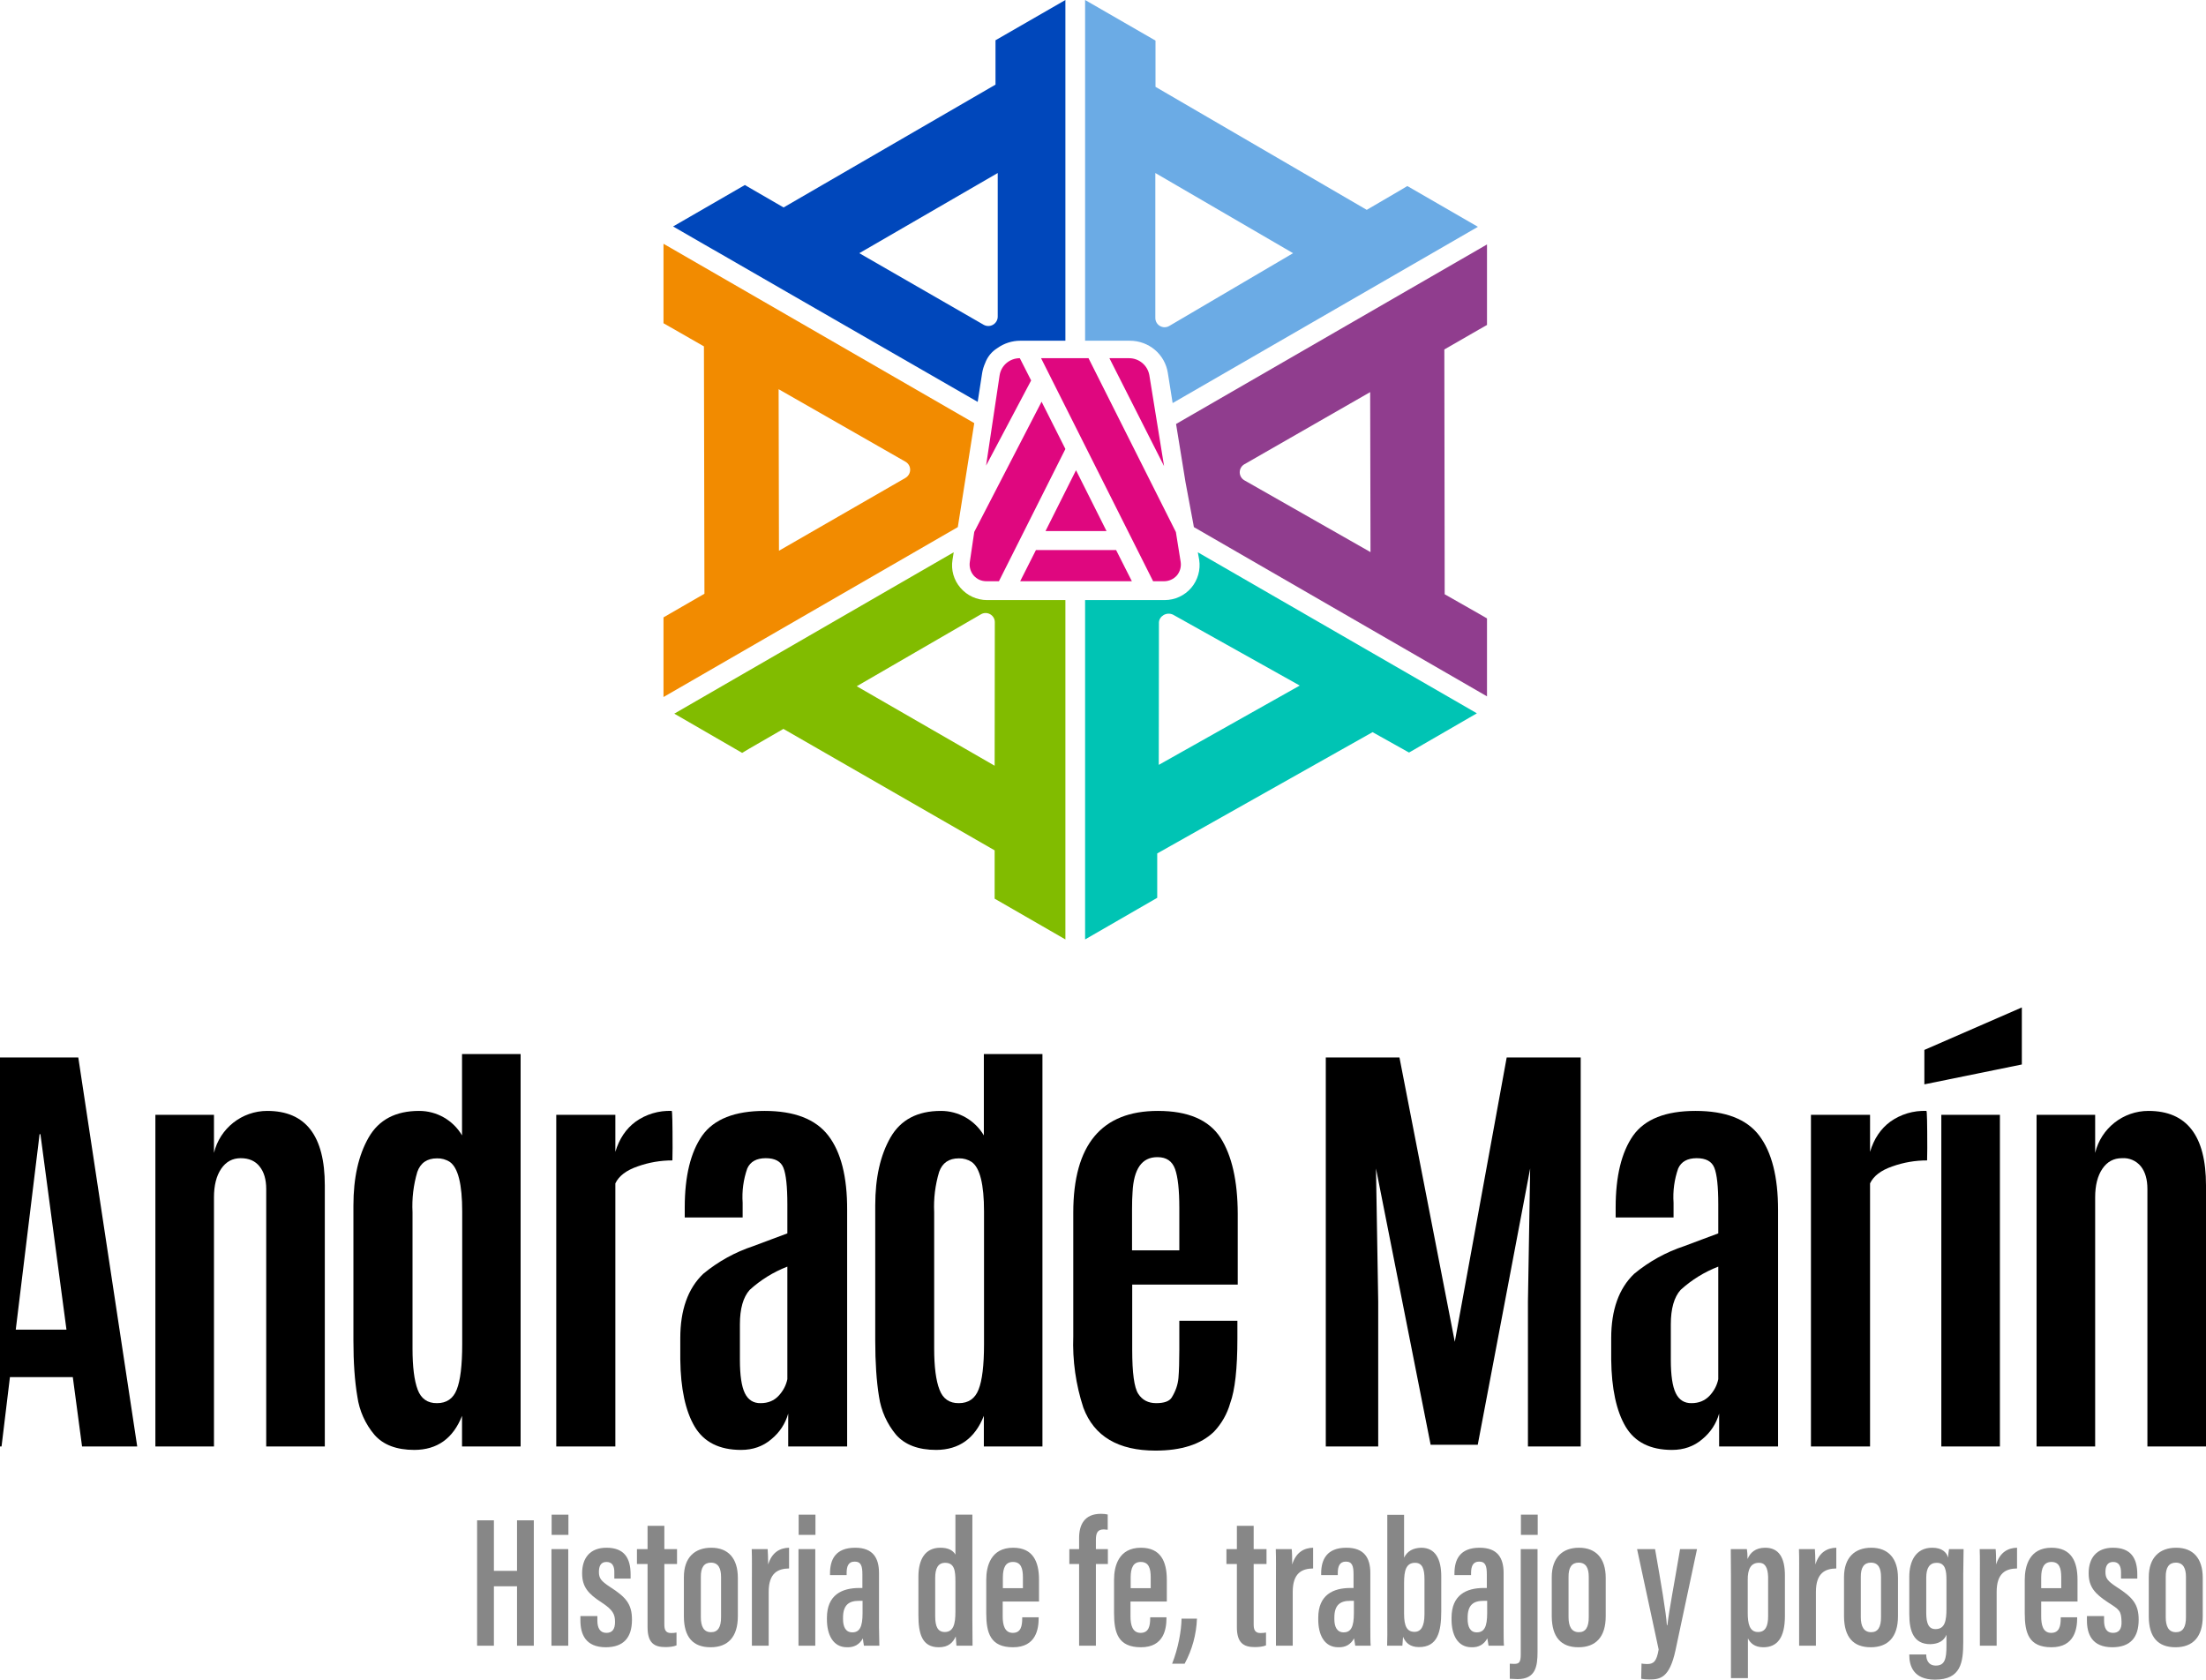
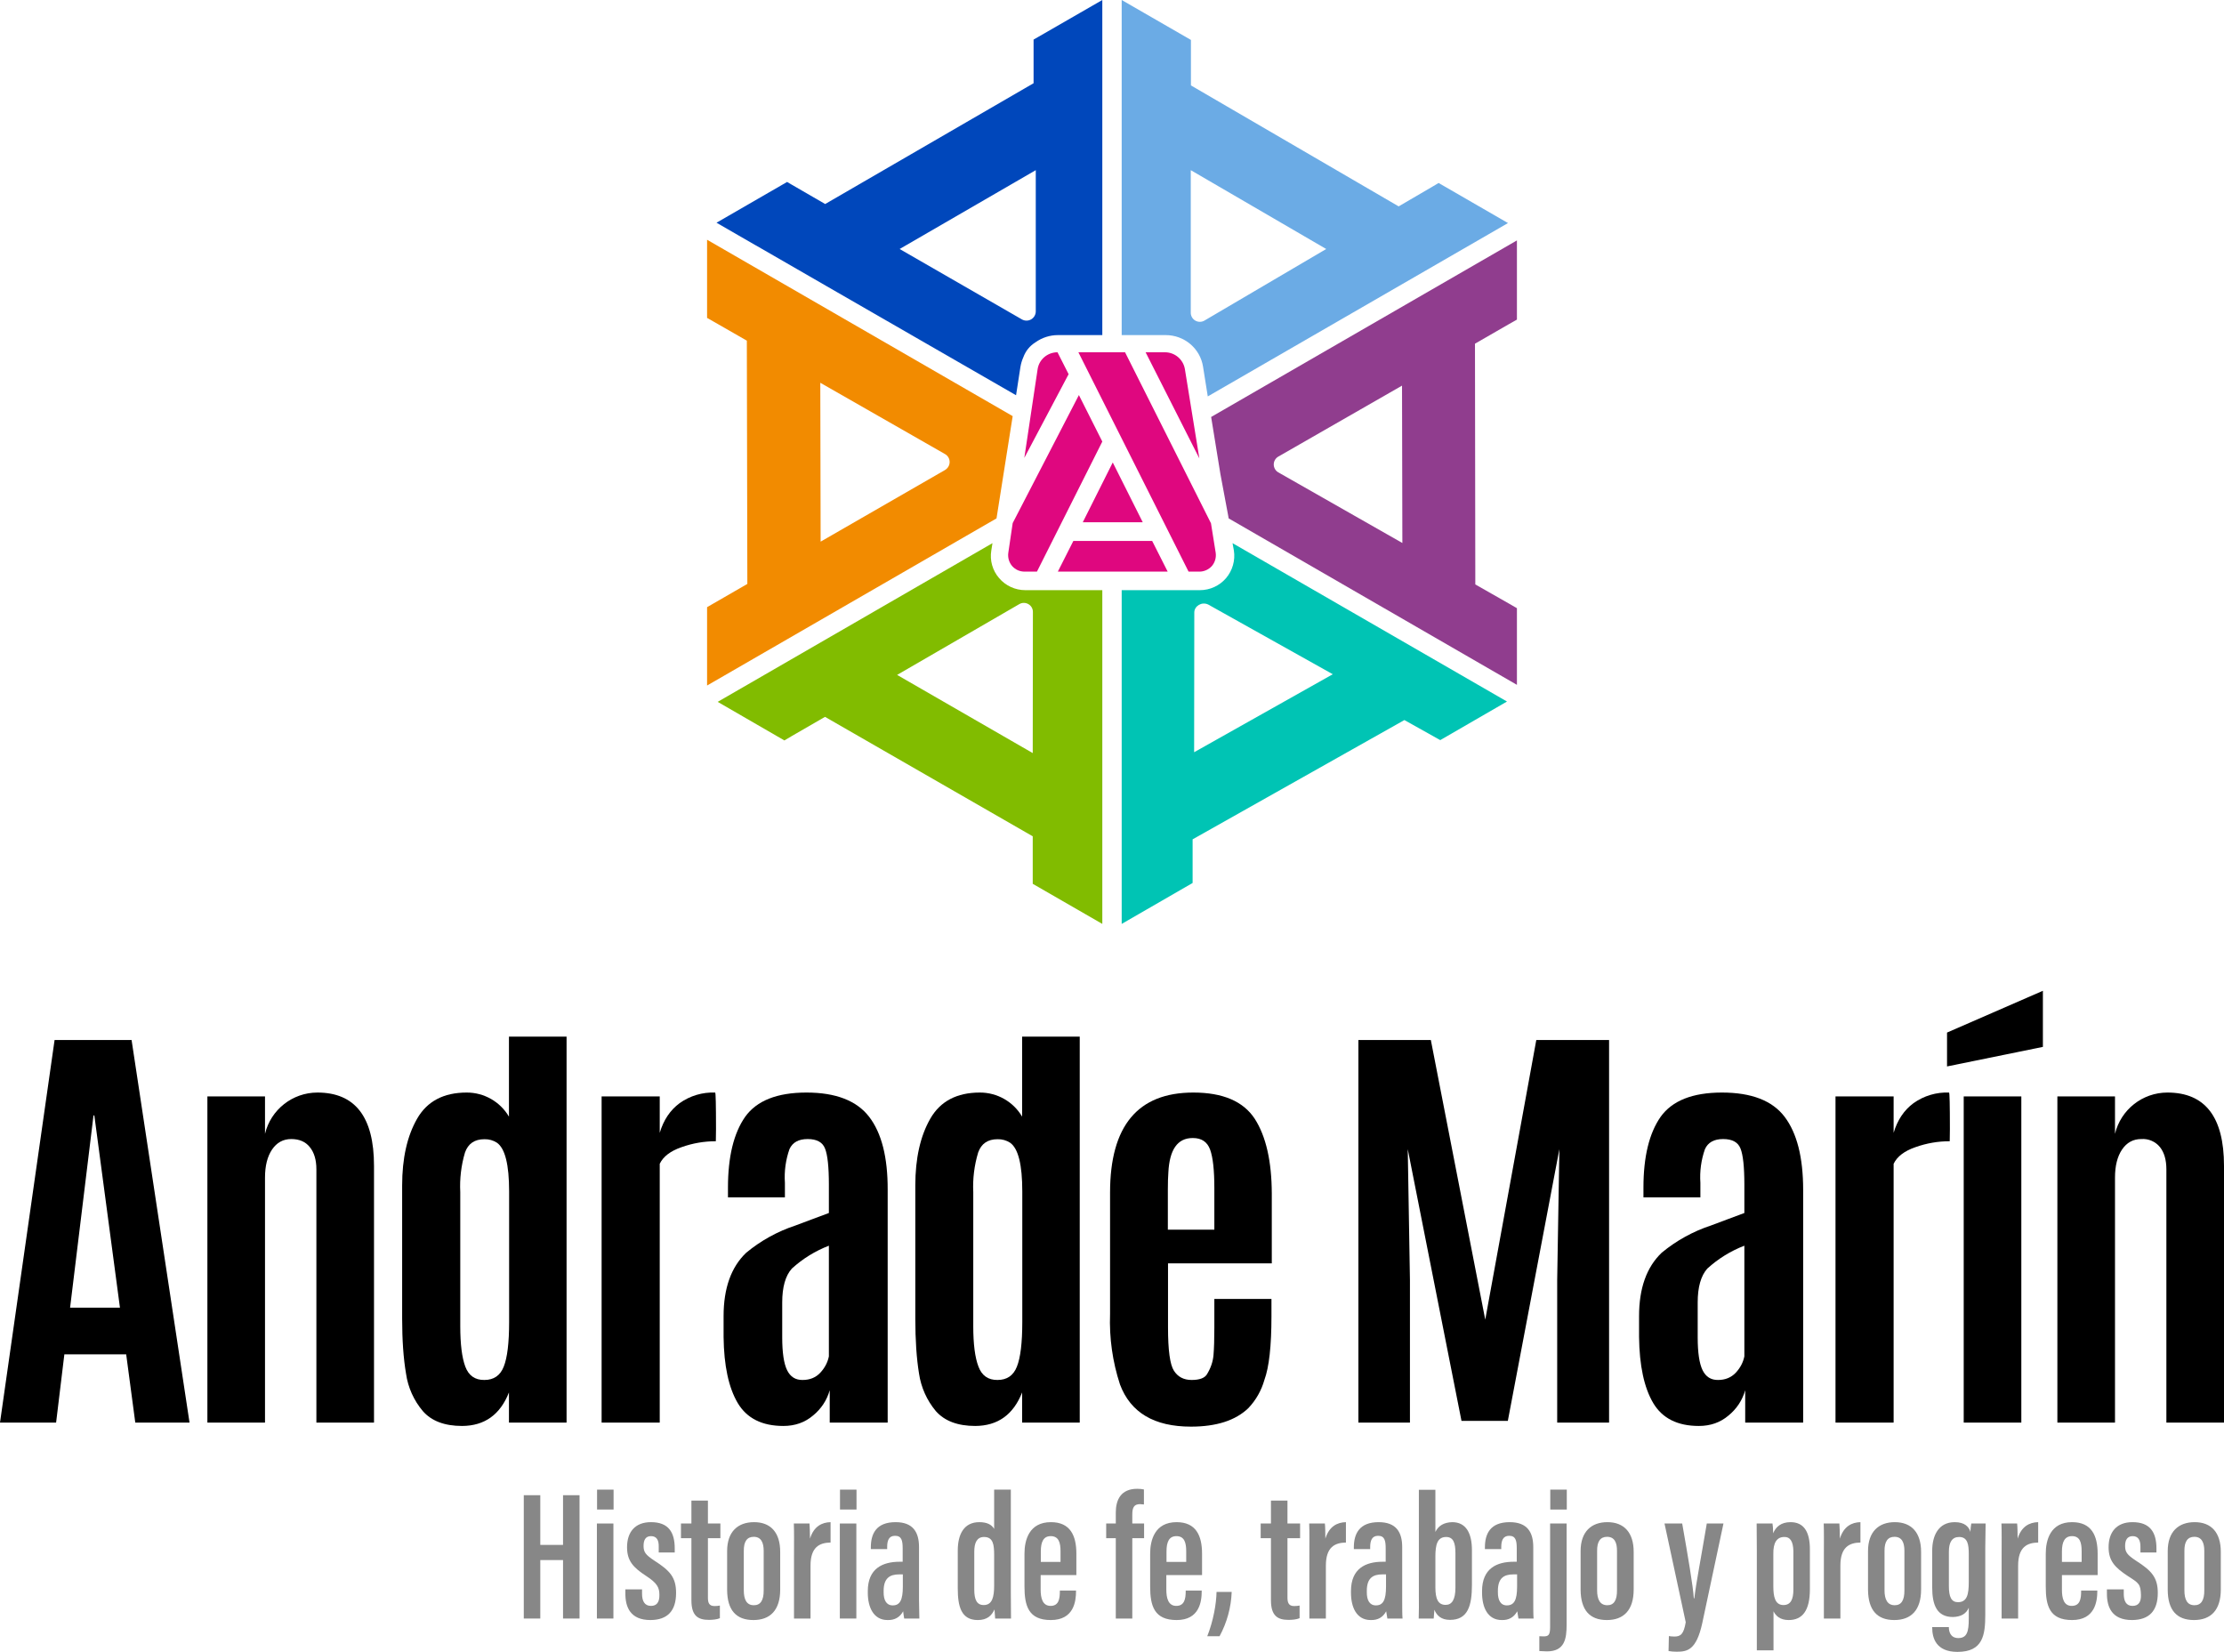
- <svg xmlns="http://www.w3.org/2000/svg" aria-label="Andrade Marín — Historia de fe, trabajo y progreso" viewBox="0 0 128.77 98.05">
+ <svg xmlns="http://www.w3.org/2000/svg" aria-label="Andrade Marín — Historia de fe, trabajo y progreso" viewBox="-3.24 0 132.01 98.05">
  <path fill="#878787" d="M27.85 88.75h.98v2.95h1.35v-2.95h.98v7.32h-.98V92.6h-1.35v3.47h-.98z" />
  <path fill="#878787" d="M32.2 88.42h.98v1.18h-.98Zm-.01 2.01h.98v5.64h-.98Z" />
  <path fill="#878787" d="M34.87 94.34v.26c0 .43.15.72.53.72q.51 0 .5-.65c0-.44-.13-.7-.79-1.13-.77-.5-1.13-.9-1.13-1.7 0-.9.47-1.49 1.42-1.49 1.04 0 1.41.6 1.41 1.56v.24h-.95v-.33q.02-.64-.46-.64c-.32 0-.44.23-.44.58 0 .37.12.53.65.88.92.59 1.28.99 1.28 1.91q0 1.6-1.52 1.61c-1.2 0-1.49-.77-1.49-1.57v-.25z" />
  <path fill="#878787" d="M37.18 90.43h.62v-1.36h.98v1.36h.74v.87h-.74v3.52c0 .27.04.51.39.51.1 0 .25-.01.32-.03v.75c-.18.08-.45.1-.65.1-.64 0-1.04-.23-1.04-1.16V91.3h-.62z" />
  <path fill="#878787" d="M40.91 92.06v2.34c0 .53.16.88.59.88q.6.01.59-.89v-2.34c0-.48-.15-.83-.59-.83q-.6 0-.59.84m2.16.05v2.24c0 1.22-.59 1.81-1.59 1.81q-1.55 0-1.56-1.79v-2.3c0-1.16.64-1.72 1.6-1.72.99 0 1.55.62 1.55 1.76" />
  <path fill="#878787" d="M43.89 92.35c0-.93.01-1.37-.01-1.92h.93c.01.13.03.57.03.9.22-.73.71-.97 1.22-.98v1.21c-.66.01-1.19.27-1.19 1.37v3.14h-.98z" />
  <path fill="#878787" d="M46.62 88.42h.98v1.18h-.98Zm-.01 2.01h.98v5.64h-.98Z" />
  <path fill="#878787" d="M50.35 93.45h-.22c-.56 0-.92.23-.92.98v.09c0 .44.15.77.54.77.43 0 .6-.32.6-1.12zm.96 1.54.02 1.08h-.9c-.02-.12-.06-.35-.06-.43q-.3.54-.93.52c-.83 0-1.17-.76-1.17-1.62v-.1c0-1.34.88-1.74 1.89-1.74h.18v-.79c0-.48-.07-.75-.45-.75s-.47.29-.47.67v.12h-.97v-.1c0-.8.31-1.5 1.47-1.5 1.04 0 1.39.6 1.39 1.48z" />
  <path fill="#878787" d="M54.59 92.1v2.25c0 .6.15.92.56.92.51 0 .62-.48.62-1.17v-1.79c0-.61-.05-1.08-.6-1.08-.42 0-.58.34-.58.87m2.17-3.68v6.13l.01 1.52h-.94l-.04-.54c-.16.35-.42.63-.99.63-.98 0-1.19-.79-1.19-1.88v-2.24c0-.99.38-1.69 1.28-1.69q.65 0 .88.4v-2.33z" />
  <path fill="#878787" d="M59.71 92.71v-.63c0-.52-.11-.9-.58-.9-.43 0-.59.33-.59.91v.62zm-1.18.78v.87c0 .49.11.96.59.96s.55-.41.55-.87v-.04h.96v.03c0 .62-.13 1.72-1.5 1.72-1.32 0-1.56-.84-1.56-1.99v-1.95c0-.8.27-1.87 1.57-1.87 1.15 0 1.51.8 1.51 1.87v1.27z" />
  <path fill="#878787" d="M62.99 96.07V91.3h-.57v-.87h.57v-.65c0-.74.29-1.41 1.27-1.41q.24 0 .4.04v.89l-.23-.02c-.37 0-.46.22-.46.62v.53h.7v.87h-.7v4.77z" />
  <path fill="#878787" d="M67.17 92.71v-.63c0-.52-.11-.9-.58-.9-.43 0-.59.33-.59.91v.62zm-1.18.78v.87c0 .49.11.96.59.96s.56-.41.56-.87v-.04h.95v.03c0 .62-.13 1.72-1.49 1.72-1.33 0-1.57-.84-1.57-1.99v-1.95c0-.8.27-1.87 1.57-1.87 1.15 0 1.51.8 1.51 1.87v1.27z" />
  <path fill="#878787" d="M68.42 97.12c.36-.91.54-1.93.55-2.63h.9a6 6 0 0 1-.72 2.63z" />
  <path fill="#878787" d="M71.59 90.43h.61v-1.36h.98v1.36h.75v.87h-.75v3.52c0 .27.05.51.39.51.1 0 .26-.01.33-.03v.75c-.18.08-.45.1-.66.1-.63 0-1.04-.23-1.04-1.16V91.3h-.61z" />
  <path fill="#878787" d="M74.48 92.35c0-.93.01-1.37-.01-1.92h.93c.02.13.03.57.03.9.22-.73.71-.97 1.22-.98v1.21c-.66.01-1.19.27-1.19 1.37v3.14h-.98z" />
  <path fill="#878787" d="M79.03 93.45h-.22c-.57 0-.92.23-.92.98v.09c0 .44.15.77.54.77.43 0 .6-.32.6-1.12zm.96 1.54c0 .37 0 .88.02 1.08h-.9l-.07-.43q-.29.54-.92.52c-.84 0-1.17-.76-1.17-1.62v-.1c0-1.34.87-1.74 1.88-1.74h.18v-.79c0-.48-.07-.75-.45-.75-.37 0-.47.29-.47.67v.12h-.97v-.1c0-.8.32-1.5 1.47-1.5 1.05 0 1.4.6 1.4 1.48z" />
  <path fill="#878787" d="M83.15 94.24v-2.06c0-.59-.12-.95-.55-.95-.53 0-.64.47-.64 1.16v1.82c0 .72.17 1.05.61 1.05.37 0 .58-.31.58-1.02m-2.17-5.81h.98v2.5q.27-.56 1-.58c.83 0 1.17.67 1.17 1.67v2.04c0 1.23-.23 2.09-1.3 2.09-.54 0-.79-.27-.93-.6l-.04.52h-.89q.02-.55.01-1.47z" />
  <path fill="#878787" d="M86.81 93.45h-.22c-.57 0-.92.23-.92.98v.09c0 .44.15.77.53.77.44 0 .61-.32.61-1.12zm.96 1.54c0 .37 0 .88.02 1.08h-.9l-.07-.43q-.3.54-.92.52c-.84 0-1.17-.76-1.17-1.62v-.1c0-1.34.87-1.74 1.88-1.74h.18v-.79c0-.48-.07-.75-.45-.75-.37 0-.47.29-.47.67v.12h-.97v-.1c0-.8.31-1.5 1.47-1.5 1.05 0 1.4.6 1.4 1.48z" />
  <path fill="#878787" d="M88.78 88.42h.98v1.18h-.98Zm.97 2.01v6c0 .84-.11 1.59-1.17 1.59l-.45-.02v-.88l.25.01c.29 0 .39-.08.39-.55v-6.15z" />
  <path fill="#878787" d="M91.56 92.06v2.34c0 .53.17.88.6.88q.59.01.58-.89v-2.34c0-.48-.14-.83-.59-.83q-.6 0-.59.84m2.17.05v2.24c0 1.22-.59 1.81-1.59 1.81q-1.54 0-1.56-1.79v-2.3c0-1.16.64-1.72 1.59-1.72.99 0 1.56.62 1.56 1.76" />
  <path fill="#878787" d="M96.61 90.43c.34 1.93.65 3.75.69 4.44h.03c.11-.94.39-2.35.74-4.44h.99l-1.26 5.92c-.35 1.6-.89 1.69-1.52 1.69q-.26 0-.48-.04l.02-.89c.02.01.2.03.32.03.38 0 .56-.14.68-.85l-1.26-5.86z" />
  <path fill="#878787" d="M103.21 94.35v-2.29q-.02-.85-.54-.83-.67 0-.65 1.02v1.91c0 .61.1 1.11.6 1.11.44 0 .59-.35.59-.92m-1.18 1.29v2.32h-.99v-5.91l-.01-1.62h.94c.02.11.04.35.04.58.15-.37.46-.66 1.03-.66q1.16 0 1.15 1.64v2.34c0 1.28-.45 1.83-1.26 1.83-.52 0-.77-.26-.9-.52" />
  <path fill="#878787" d="M105.02 92.35c0-.93.01-1.37-.01-1.92h.93c.01.13.03.57.03.9.22-.73.71-.97 1.22-.98v1.21c-.66.01-1.19.27-1.19 1.37v3.14h-.98z" />
  <path fill="#878787" d="M108.62 92.06v2.34c0 .53.17.88.6.88q.59.01.58-.89v-2.34c0-.48-.14-.83-.59-.83q-.6 0-.59.84m2.17.05v2.24c0 1.22-.59 1.81-1.59 1.81q-1.54 0-1.56-1.79v-2.3c0-1.16.64-1.72 1.59-1.72.99 0 1.56.62 1.56 1.76" />
  <path fill="#878787" d="M112.44 92.1v2.05c0 .64.15.95.54.95.55 0 .64-.48.64-1.2v-1.66c0-.55-.06-1.01-.57-1.01q-.61 0-.61.87m2.16 3.74c0 1.2-.13 2.21-1.65 2.21-1.27 0-1.5-.82-1.5-1.44v-.03h.99v.03c0 .21.08.62.56.62.52 0 .62-.39.62-1.14v-.66q-.22.53-.94.55c-.96 0-1.23-.73-1.23-1.75v-2.19c0-.86.35-1.69 1.34-1.69.59 0 .84.28.93.58 0-.17.03-.39.05-.5h.85l-.02 1.44z" />
  <path fill="#878787" d="M115.57 92.35c0-.93.01-1.37-.01-1.92h.93c.02.13.03.57.03.9.22-.73.71-.97 1.22-.98v1.21c-.66.01-1.19.27-1.19 1.37v3.14h-.98z" />
  <path fill="#878787" d="M120.32 92.71v-.63c0-.52-.1-.9-.57-.9-.43 0-.6.33-.6.91v.62zm-1.17.78v.87c0 .49.1.96.58.96.49 0 .56-.41.56-.87v-.04h.96v.03c0 .62-.14 1.72-1.5 1.72-1.33 0-1.56-.84-1.56-1.99v-1.95c0-.8.27-1.87 1.56-1.87 1.16 0 1.52.8 1.52 1.87v1.27z" />
  <path fill="#878787" d="M122.82 94.34v.26c0 .43.14.72.52.72q.52 0 .5-.65c-.02-.65-.12-.7-.79-1.13-.76-.5-1.13-.9-1.13-1.7 0-.9.47-1.49 1.42-1.49 1.04 0 1.42.6 1.42 1.56v.24h-.95v-.33q.01-.64-.46-.64c-.32 0-.45.23-.45.58 0 .37.12.53.65.88.92.59 1.29.99 1.29 1.91q0 1.6-1.53 1.61c-1.2 0-1.49-.77-1.49-1.57v-.25z" />
  <path fill="#878787" d="M126.42 92.06v2.34c0 .53.16.88.59.88q.6.01.59-.89v-2.34c0-.48-.15-.83-.59-.83q-.6 0-.59.84m2.16.05v2.24c0 1.22-.59 1.81-1.59 1.81q-1.55 0-1.56-1.79v-2.3c0-1.16.64-1.72 1.6-1.72.99 0 1.55.62 1.55 1.76" />
  <path d="M3.88 77.62 2.36 66.21h-.05L.92 77.62zm-7.12 6.82L0 61.73h4.57l3.44 22.71H4.79l-.54-4.05H.58l-.49 4.05z" />
  <path d="M15.6 64.85q3.36 0 3.36 4.35v15.24h-3.42V69.41q0-.84-.39-1.32-.38-.48-1.1-.48t-1.14.62-.42 1.67v14.54H9.07V65.08h3.42v2.22a3.2 3.2 0 0 1 3.11-2.45" />
  <path d="M24.38 81.12q.3.8 1.13.79.84 0 1.15-.79.32-.8.32-2.65v-7.75q0-2.38-.72-2.89a1.3 1.3 0 0 0-.75-.21q-.87 0-1.15.79a7 7 0 0 0-.28 2.35v7.96q0 1.6.3 2.4m-.19 3.52q-1.56 0-2.33-.88a4.4 4.4 0 0 1-1-2.23q-.23-1.35-.23-3.27v-7.89q0-2.42.89-3.97t2.94-1.55a2.9 2.9 0 0 1 2.51 1.43v-4.75h3.42v22.91h-3.42v-1.79q-.78 1.98-2.78 1.99" />
  <path d="M39.21 64.85q.05 0 .05 2.17l-.01.72a6 6 0 0 0-2.03.35q-.99.34-1.3.99v15.36h-3.45V65.08h3.45v2.16q.34-1.14 1.18-1.76a3.4 3.4 0 0 1 2.11-.63" />
  <path d="M45.96 73.94a7 7 0 0 0-2.2 1.36q-.57.64-.57 2.01v2.07q0 1.36.29 1.95t.92.58q.65 0 1.05-.43t.51-.97zm-2.7 10.7q-1.9 0-2.71-1.36-.81-1.37-.84-3.92v-1.24q0-2.48 1.34-3.76a9 9 0 0 1 2.93-1.62l1.04-.39.94-.35v-1.69q0-1.57-.23-2.14-.22-.56-1.03-.56t-1.08.6a5 5 0 0 0-.27 2v.86h-3.38v-.58q0-2.74 1.02-4.2 1.03-1.44 3.64-1.44t3.72 1.44 1.1 4.34v13.81h-3.44v-1.92q-.26.9-.99 1.5-.73.62-1.76.62" />
  <path d="M54.84 81.12q.3.8 1.13.79.84 0 1.15-.79.32-.8.32-2.65v-7.75q0-2.38-.72-2.89a1.3 1.3 0 0 0-.75-.21q-.87 0-1.15.79a7 7 0 0 0-.29 2.35v7.96q0 1.6.31 2.4m-.19 3.52q-1.56 0-2.34-.88a4.5 4.5 0 0 1-1-2.23q-.22-1.35-.22-3.27v-7.89q0-2.42.89-3.97t2.94-1.55a2.9 2.9 0 0 1 2.51 1.43v-4.75h3.42v22.91h-3.42v-1.79q-.78 1.98-2.78 1.99" />
  <path d="M66.08 72.99h2.76v-2.47q0-1.59-.25-2.28t-1.02-.69h-.02q-1.34 0-1.44 2.05-.03.38-.03 1.01zm1.37 11.69q-3.27 0-4.21-2.5a12 12 0 0 1-.59-4.18v-7.21q0-5.94 4.94-5.94 2.63 0 3.65 1.56 1 1.56 1.01 4.44v4.14h-6.16v3.81q0 2.02.35 2.56.35.55 1.05.55.69 0 .9-.32.35-.56.4-1.16t.05-1.63v-1.7h3.39v1.03q0 2.64-.42 3.78a4 4 0 0 1-.95 1.67q-1.14 1.1-3.41 1.1" />
  <path d="M77.39 84.44V61.73h4.3l3.23 16.6 3.03-16.6h4.32v22.71h-3.08v-8.46l.13-7.77-3.06 16.13h-2.75l-3.19-16.13.13 7.77v8.46z" />
  <path d="M100.3 73.94a7 7 0 0 0-2.2 1.36q-.57.64-.57 2.01v2.07q0 1.36.29 1.95t.92.58q.64 0 1.05-.43.4-.43.51-.97zm-2.7 10.7q-1.9 0-2.71-1.36-.81-1.37-.84-3.92v-1.24q0-2.48 1.34-3.76a9 9 0 0 1 2.93-1.62l1.04-.39.94-.35v-1.69q0-1.57-.23-2.14-.22-.56-1.03-.56t-1.08.6a5 5 0 0 0-.27 2v.86h-3.38v-.58q0-2.74 1.02-4.2 1.03-1.44 3.64-1.44 2.63 0 3.72 1.44 1.1 1.45 1.1 4.34v13.81h-3.44v-1.92q-.26.9-.99 1.5-.73.62-1.76.62" />
  <path d="M112.45 64.85q.05 0 .05 2.17l-.01.72a6 6 0 0 0-2.03.35q-.99.34-1.3.99v15.36h-3.45V65.08h3.45v2.16q.34-1.14 1.18-1.76a3.4 3.4 0 0 1 2.11-.63" />
  <path d="M113.32 65.08h3.42v19.36h-3.42Zm-.99-1.78v-2.01l5.69-2.48v3.33z" />
  <path d="M125.41 64.85q3.36 0 3.36 4.35v15.24h-3.42V69.41q0-.84-.38-1.32a1.3 1.3 0 0 0-1.11-.48q-.72 0-1.14.62t-.42 1.67v14.54h-3.42V65.08h3.42v2.22a3.2 3.2 0 0 1 3.11-2.45" />
  <path fill="#00c4b4" d="m67.64 44.65.01-8.31c.01-.36.43-.64.82-.46l7.4 4.14zm1.9-10.34c-.39.46-.96.72-1.56.72h-4.64v19.81l4.21-2.43v-2.59l12.57-7.08 2.02 1.13.11.06 3.96-2.29-16.29-9.4.08.44c.09.58-.08 1.18-.46 1.63" />
  <path fill="#0047bb" d="M58.24 10.1v8.39a.55.55 0 0 1-.82.47l-7.26-4.18zm-.74 11.11q.21-.57.72-.89a2.3 2.3 0 0 1 1.34-.43h2.63V0l-4.08 2.35v2.59l-12.37 7.17-1.97-1.14-.29-.17-4.19 2.42 2.27 1.31.11.06L45.85 17l11.22 6.46.26-1.68q.05-.3.17-.57" />
  <path fill="#6babe5" d="m67.44 10.1 8.04 4.68-7.23 4.25a.54.54 0 0 1-.81-.48zm.73 11.67.28 1.76 17.82-10.29-4.12-2.38-.35.21-2.02 1.18-12.33-7.18v-2.7L63.34 0v19.89h2.61c1.11 0 2.05.79 2.22 1.88" />
  <path fill="#81bc00" d="m58.07 36.32-.01 8.38-8.05-4.64 7.25-4.2c.36-.21.81.05.81.46m-2.01-2.01a2 2 0 0 1-.46-1.63l.07-.44-16.31 9.42 3.96 2.29.42-.25 1.99-1.15 12.33 7.09v2.82l4.13 2.38V35.03h-4.57c-.6 0-1.17-.26-1.56-.72" />
  <path fill="#903d8e" d="M72.64 28.04a.54.54 0 0 1 0-.94l7.34-4.21.02 9.34zm14.16-9.07v-4.7L68.65 24.75l.55 3.39.46 2.46.03.17 17.11 9.88V36.1l-.45-.26-2.02-1.15-.02-14.29 1.98-1.14z" />
  <path fill="#f28b00" d="m52.85 27.9-7.38 4.25-.02-9.43 7.4 4.23c.37.21.37.73 0 .95M38.73 14.23v4.64l.37.21 1.99 1.14.03 14.44-2.01 1.16-.38.22v4.65l17.18-9.92.96-6.07z" />
  <path fill="#df077f" d="m60.47 32.11-.92 1.82h6.52l-.92-1.82z" />
  <path fill="#df077f" d="M59.53 20.91c-.59 0-1.09.42-1.18 1l-.79 5.27 2.63-4.97z" />
  <path fill="#df077f" d="m60.8 23.45-3.93 7.6-.26 1.76a1 1 0 0 0 .22.78q.3.34.76.34h.72l3.88-7.72z" />
  <path fill="#df077f" d="m68.92 32.81-.28-1.75-5.1-10.15h-2.77l6.54 13.02h.63a1 1 0 0 0 .76-.34 1 1 0 0 0 .22-.78" />
  <path fill="#df077f" d="M62.81 27.45 61.03 31h3.56z" />
  <path fill="#df077f" d="M67.09 21.9a1.2 1.2 0 0 0-1.18-.99h-1.15l3.19 6.3z" />
</svg>
